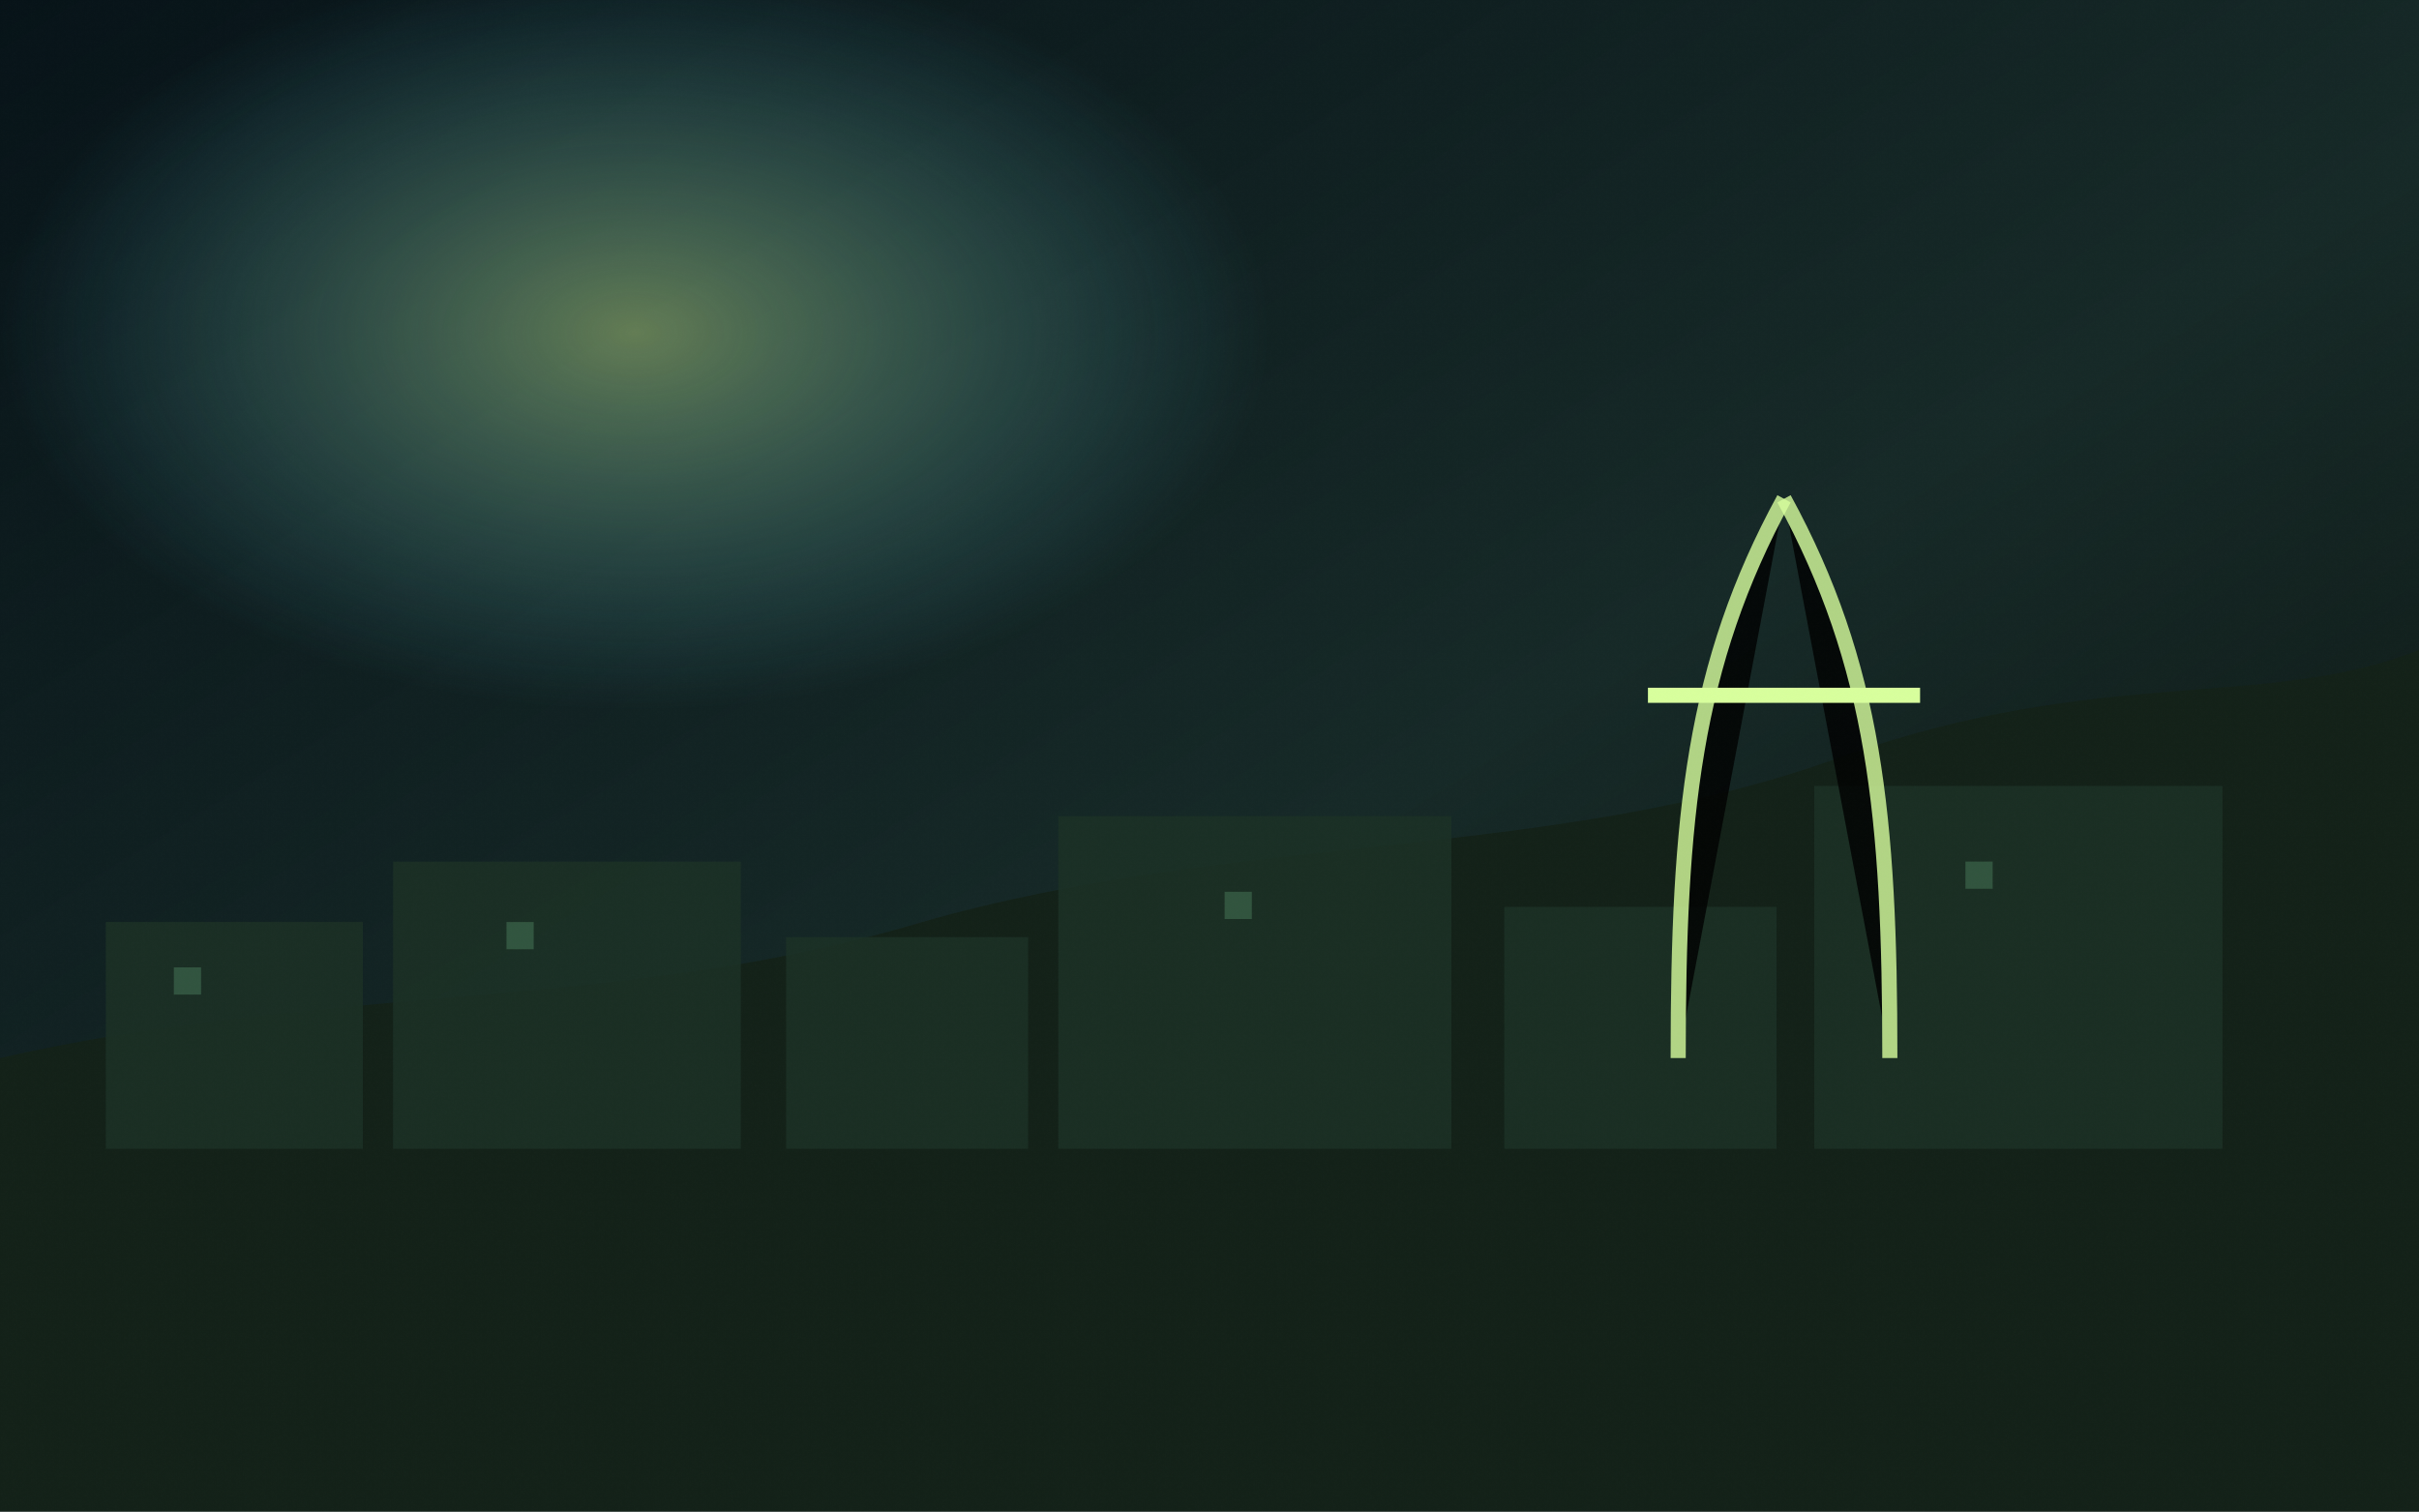
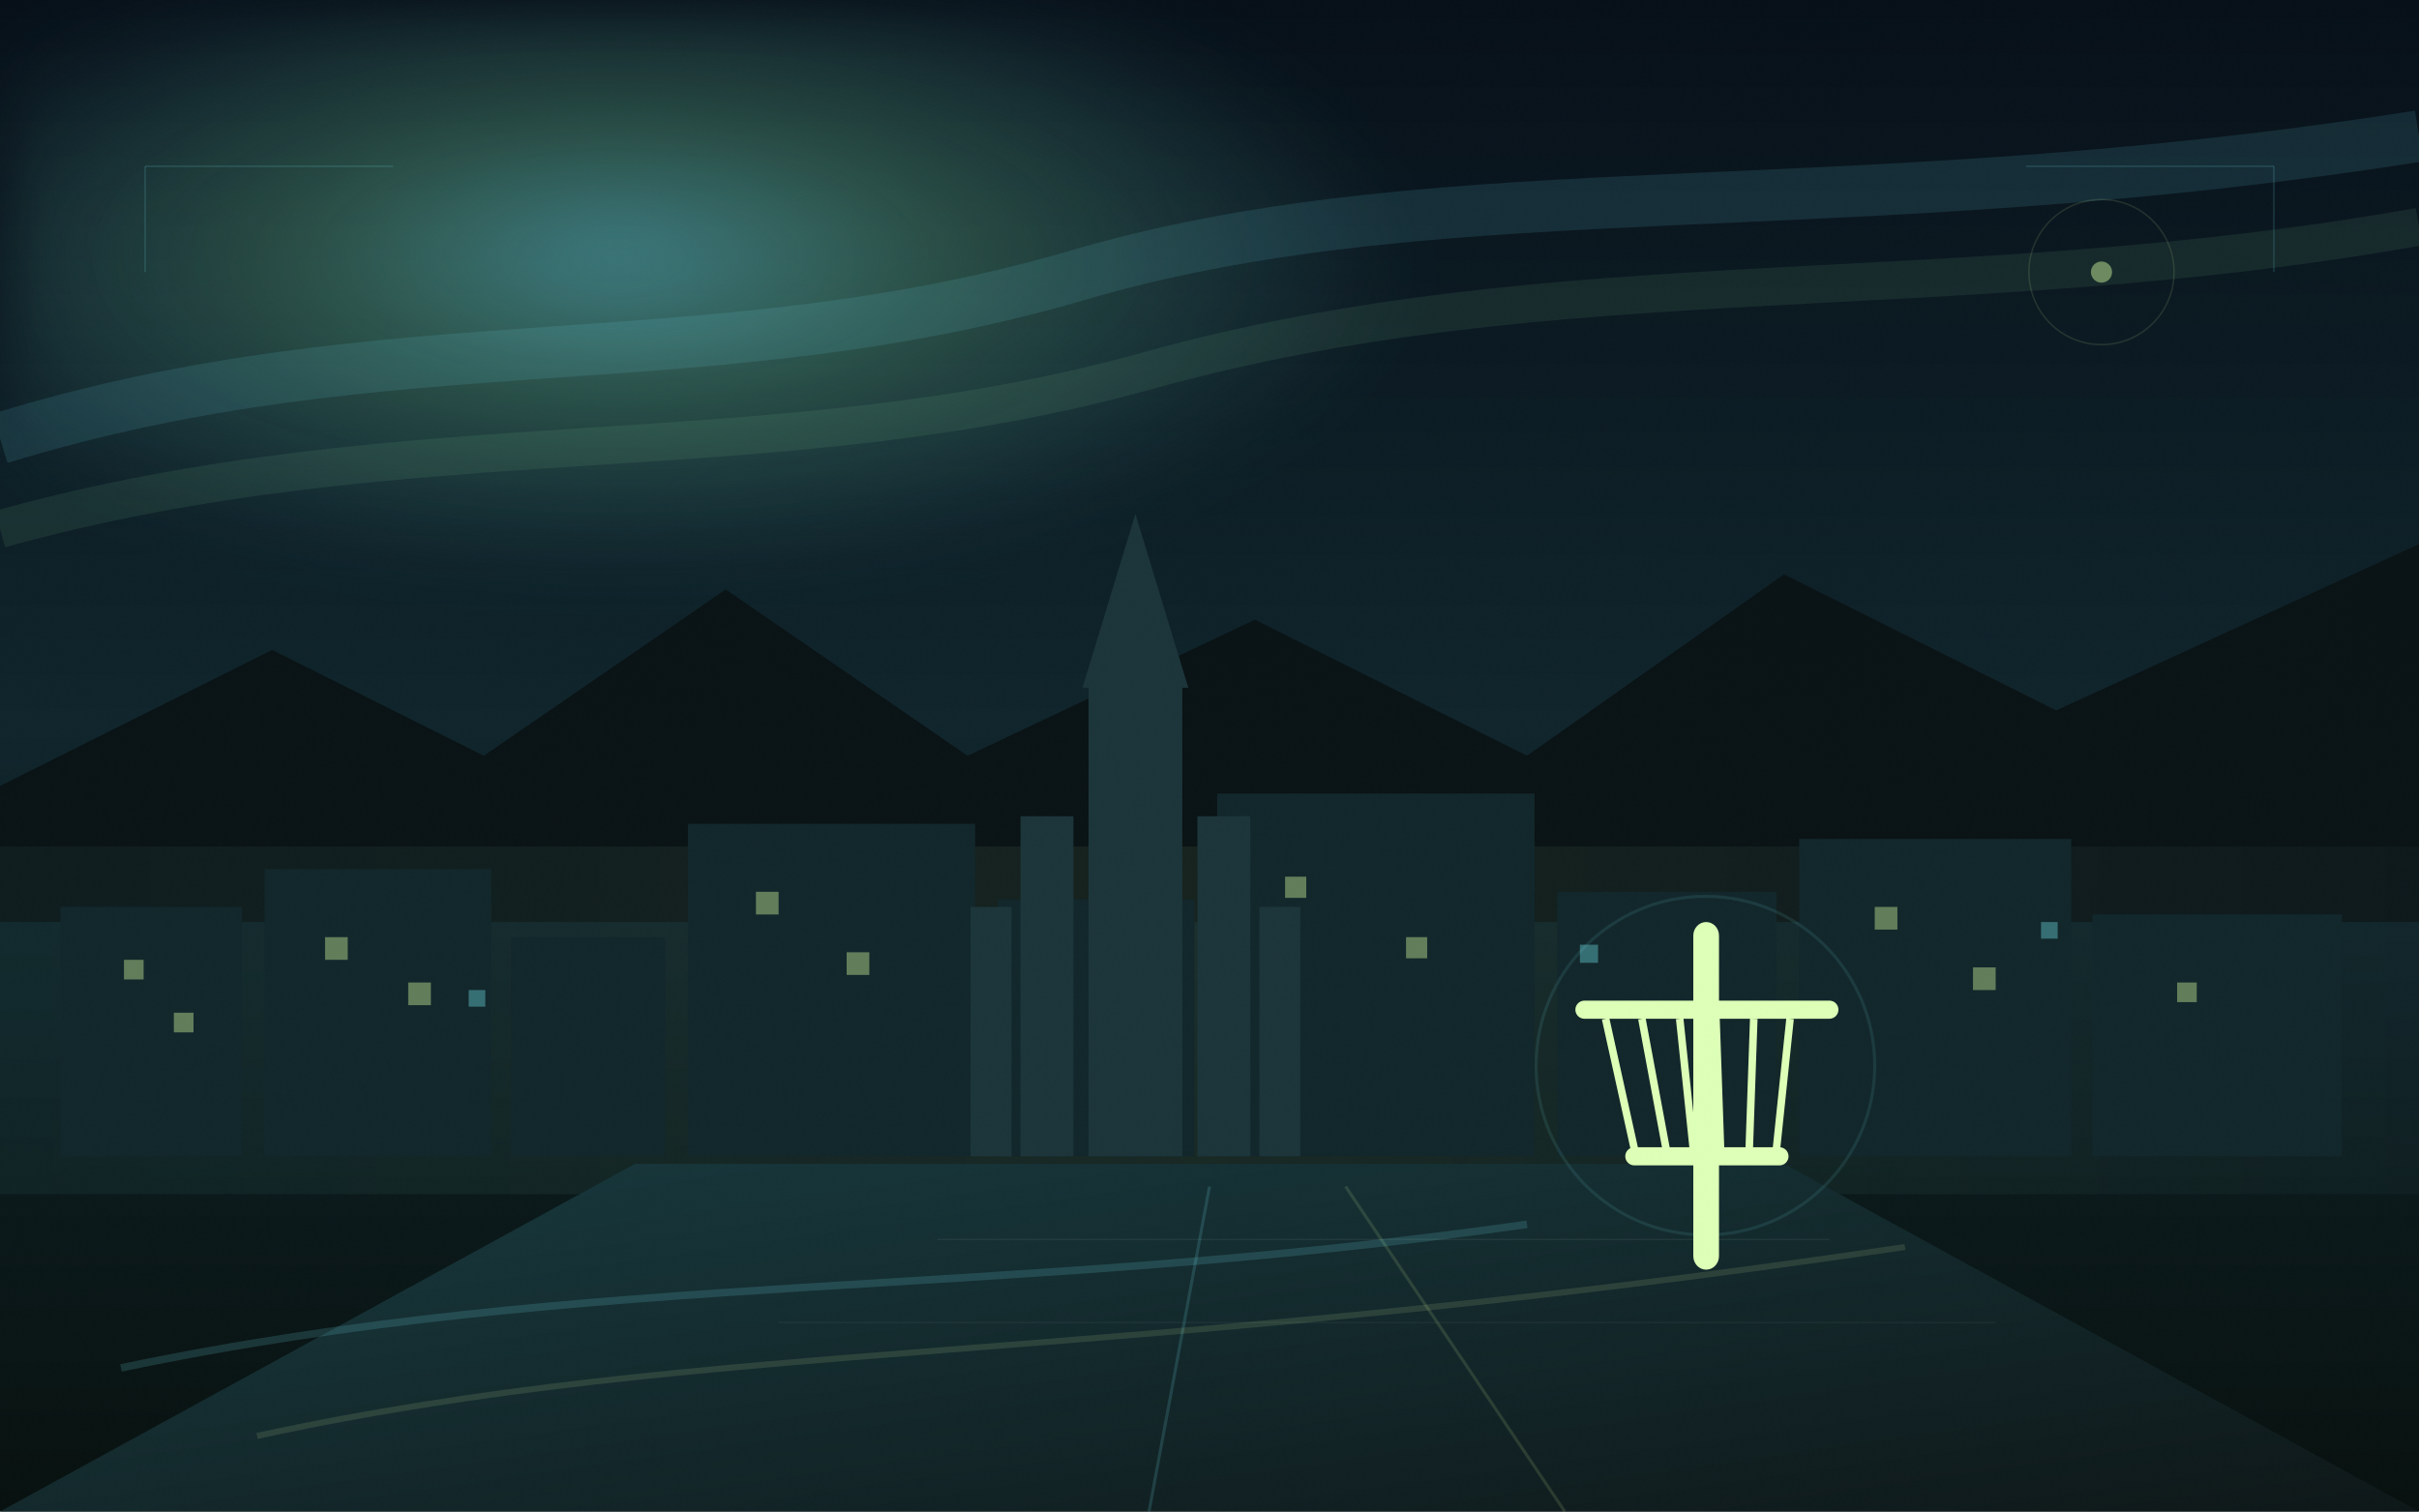
<svg xmlns="http://www.w3.org/2000/svg" viewBox="0 0 1600 1000">
  <defs>
-     <linearGradient id="b" x1="0" y1="0" x2="1" y2="1">
-       <stop stop-color="#071318" />
-       <stop offset=".55" stop-color="#162927" />
-       <stop offset="1" stop-color="#0a110d" />
+     <linearGradient id="sky" x1="0" y1="0" x2="0" y2="1">
+       <stop stop-color="#071019" />
+       <stop offset=".48" stop-color="#10252c" />
+       <stop offset="1" stop-color="#08110f" />
    </linearGradient>
-     <radialGradient id="r">
-       <stop stop-color="#d8ff9d" stop-opacity=".6" />
-       <stop offset="1" stop-color="#63e4ff" stop-opacity="0" />
+     <linearGradient id="cityGlow" x1="0" y1="0" x2="1" y2="0">
+       <stop stop-color="#79f5ff" stop-opacity=".12" />
+       <stop offset=".5" stop-color="#d8ff9f" stop-opacity=".18" />
+       <stop offset="1" stop-color="#79f5ff" stop-opacity=".08" />
+     </linearGradient>
+     <radialGradient id="aurora">
+       <stop stop-color="#79f5ff" stop-opacity=".46" />
+       <stop offset=".45" stop-color="#8dffbd" stop-opacity=".22" />
+       <stop offset="1" stop-color="#79f5ff" stop-opacity="0" />
    </radialGradient>
-     <filter id="g">
-       <feTurbulence baseFrequency=".7" numOctaves="3" seed="4" />
+     <linearGradient id="road" x1="0" y1="0" x2="1" y2="1">
+       <stop stop-color="#183a3f" />
+       <stop offset="1" stop-color="#0e1718" />
+     </linearGradient>
+     <filter id="blur">
+       <feGaussianBlur stdDeviation="24" />
+     </filter>
+     <filter id="noise">
+       <feTurbulence baseFrequency=".78" numOctaves="3" seed="21" />
      <feComponentTransfer>
-         <feFuncA type="table" tableValues="0 .08" />
+         <feFuncA type="table" tableValues="0 .065" />
      </feComponentTransfer>
    </filter>
  </defs>
-   <rect width="1600" height="1000" fill="url(#b)" />
-   <ellipse cx="420" cy="220" rx="420" ry="250" fill="url(#r)" opacity=".7" />
-   <path d="M0 700 C220 650 410 670 610 610 C820 550 1030 570 1220 500 C1390 440 1500 470 1600 430 L1600 1000 0 1000Z" fill="#132118" />
-   <g fill="#1b3025" opacity=".9">
-     <rect x="70" y="610" width="170" height="150" />
-     <rect x="260" y="570" width="230" height="190" />
-     <rect x="520" y="620" width="160" height="140" />
-     <rect x="700" y="540" width="260" height="220" />
-     <rect x="995" y="600" width="180" height="160" />
-     <rect x="1200" y="520" width="270" height="240" />
+   <rect width="1600" height="1000" fill="url(#sky)" />
+   <ellipse cx="410" cy="170" rx="520" ry="210" fill="url(#aurora)" filter="url(#blur)" />
+   <path d="M0 290 C260 210 470 255 720 180 C960 112 1220 150 1600 90" fill="none" stroke="#77f4ff" stroke-opacity=".11" stroke-width="34" />
+   <path d="M0 350 C270 275 510 315 760 245 C1030 170 1290 205 1600 150" fill="none" stroke="#a8ffb8" stroke-opacity=".08" stroke-width="25" />
+   <path d="M0 520 L180 430 320 500 480 390 640 500 830 410 1010 500 1180 380 1360 470 1600 360 1600 610 0 610Z" fill="#0a1315" />
+   <rect x="0" y="560" width="1600" height="230" fill="url(#cityGlow)" opacity=".36" />
+   <g fill="#12272b">
+     <rect x="40" y="600" width="120" height="165" />
+     <rect x="175" y="575" width="150" height="190" />
+     <rect x="338" y="620" width="102" height="145" />
+     <rect x="455" y="545" width="190" height="220" />
+     <rect x="660" y="595" width="130" height="170" />
+     <rect x="805" y="525" width="210" height="240" />
+     <rect x="1030" y="590" width="145" height="175" />
+     <rect x="1190" y="555" width="180" height="210" />
+     <rect x="1384" y="605" width="165" height="160" />
  </g>
-   <g fill="#9dffb8" opacity=".18">
-     <rect x="115" y="640" width="18" height="18" />
-     <rect x="335" y="610" width="18" height="18" />
-     <rect x="810" y="590" width="18" height="18" />
-     <rect x="1300" y="570" width="18" height="18" />
+   <g fill="#1c353a">
+     <rect x="720" y="450" width="62" height="315" />
+     <path d="M751 340 L716 455 H786 Z" />
+     <rect x="675" y="540" width="35" height="225" />
+     <rect x="792" y="540" width="35" height="225" />
+     <rect x="642" y="600" width="27" height="165" />
+     <rect x="833" y="600" width="27" height="165" />
  </g>
-   <path d="M1180 330 C1120 440 1110 540 1110 700" stroke="#d8ff9d" stroke-width="10" opacity=".8" />
-   <path d="M1180 330 C1240 440 1250 540 1250 700" stroke="#d8ff9d" stroke-width="10" opacity=".8" />
-   <path d="M1090 460 H1270" stroke="#d8ff9d" stroke-width="10" />
-   <rect width="1600" height="1000" filter="url(#g)" opacity=".22" />
+   <g fill="#d8ff9f" opacity=".40">
+     <rect x="82" y="635" width="13" height="13" />
+     <rect x="115" y="670" width="13" height="13" />
+     <rect x="215" y="620" width="15" height="15" />
+     <rect x="270" y="650" width="15" height="15" />
+     <rect x="500" y="590" width="15" height="15" />
+     <rect x="560" y="630" width="15" height="15" />
+     <rect x="850" y="580" width="14" height="14" />
+     <rect x="930" y="620" width="14" height="14" />
+     <rect x="1240" y="600" width="15" height="15" />
+     <rect x="1305" y="640" width="15" height="15" />
+     <rect x="1440" y="650" width="13" height="13" />
+   </g>
+   <g fill="#79f5ff" opacity=".34">
+     <rect x="310" y="655" width="11" height="11" />
+     <rect x="1045" y="625" width="12" height="12" />
+     <rect x="1350" y="610" width="11" height="11" />
+   </g>
+   <path d="M0 1000 L420 770 H1180 L1600 1000Z" fill="url(#road)" />
+   <path d="M800 785 L760 1000" stroke="#79f5ff" stroke-opacity=".15" stroke-width="2" />
+   <path d="M890 785 L1035 1000" stroke="#d8ff9f" stroke-opacity=".13" stroke-width="2" />
+   <path d="M620 820 L1210 820" stroke="#ffffff" stroke-opacity=".055" />
+   <path d="M515 875 L1320 875" stroke="#ffffff" stroke-opacity=".04" />
+   <g transform="translate(1120 610)">
+     <circle cx="8" cy="95" r="112" fill="none" stroke="#79f5ff" stroke-opacity=".10" stroke-width="2" />
+     <rect x="0" y="0" width="17" height="230" rx="9" fill="#ddffb7" />
+     <rect x="-78" y="52" width="174" height="12" rx="6" fill="#ddffb7" />
+     <path d="M-58 64 L-39 150 M-34 64 L-18 150 M-9 64 L0 150 M15 64 L18 150 M40 64 L37 150 M64 64 L55 150" stroke="#ddffb7" stroke-width="5" />
+     <rect x="-45" y="149" width="108" height="12" rx="6" fill="#ddffb7" />
+   </g>
+   <path d="M80 905 C390 840 660 860 1010 810" fill="none" stroke="#79f5ff" stroke-opacity=".15" stroke-width="5" />
+   <path d="M170 950 C470 885 720 905 1260 825" fill="none" stroke="#d8ff9f" stroke-opacity=".12" stroke-width="4" />
+   <g fill="none" stroke="#79f5ff" stroke-opacity=".15">
+     <path d="M96 110 H260" />
+     <path d="M96 110 V180" />
+     <path d="M1504 110 H1340" />
+     <path d="M1504 110 V180" />
+   </g>
+   <circle cx="1390" cy="180" r="48" fill="none" stroke="#d8ff9f" stroke-opacity=".12" />
+   <circle cx="1390" cy="180" r="7" fill="#d8ff9f" opacity=".45" />
+   <rect width="1600" height="1000" filter="url(#noise)" opacity=".24" />
</svg>
